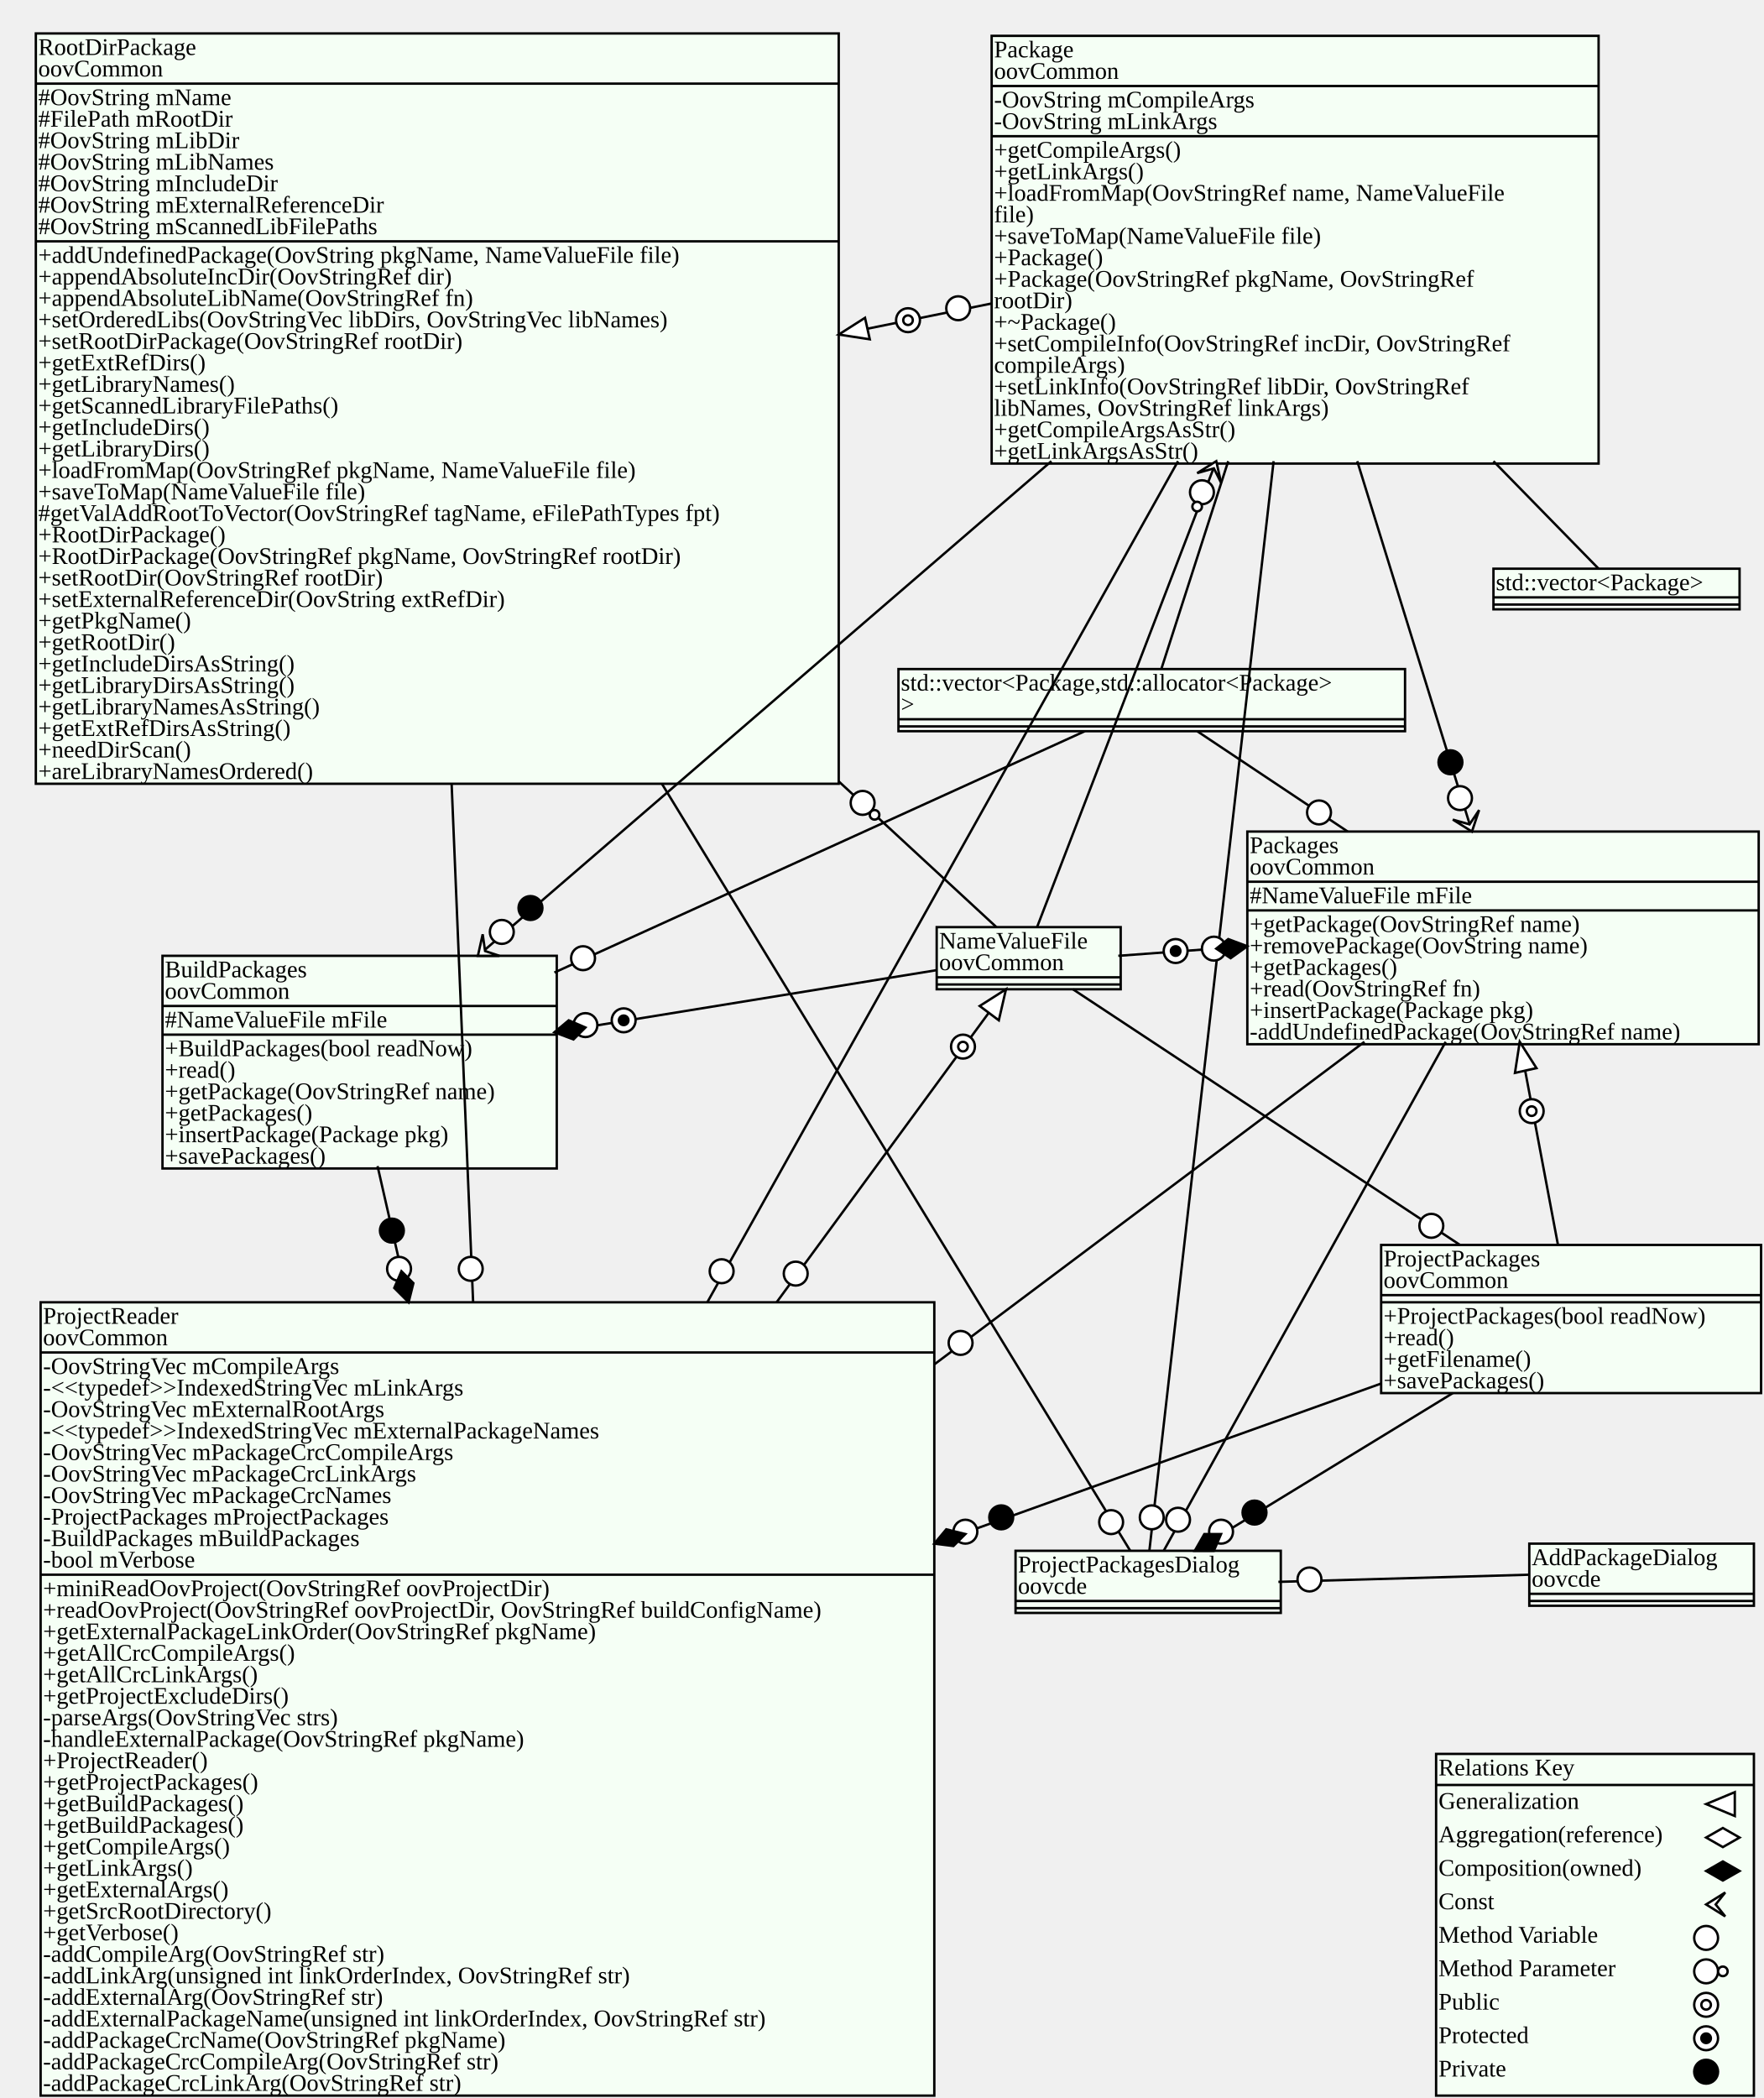
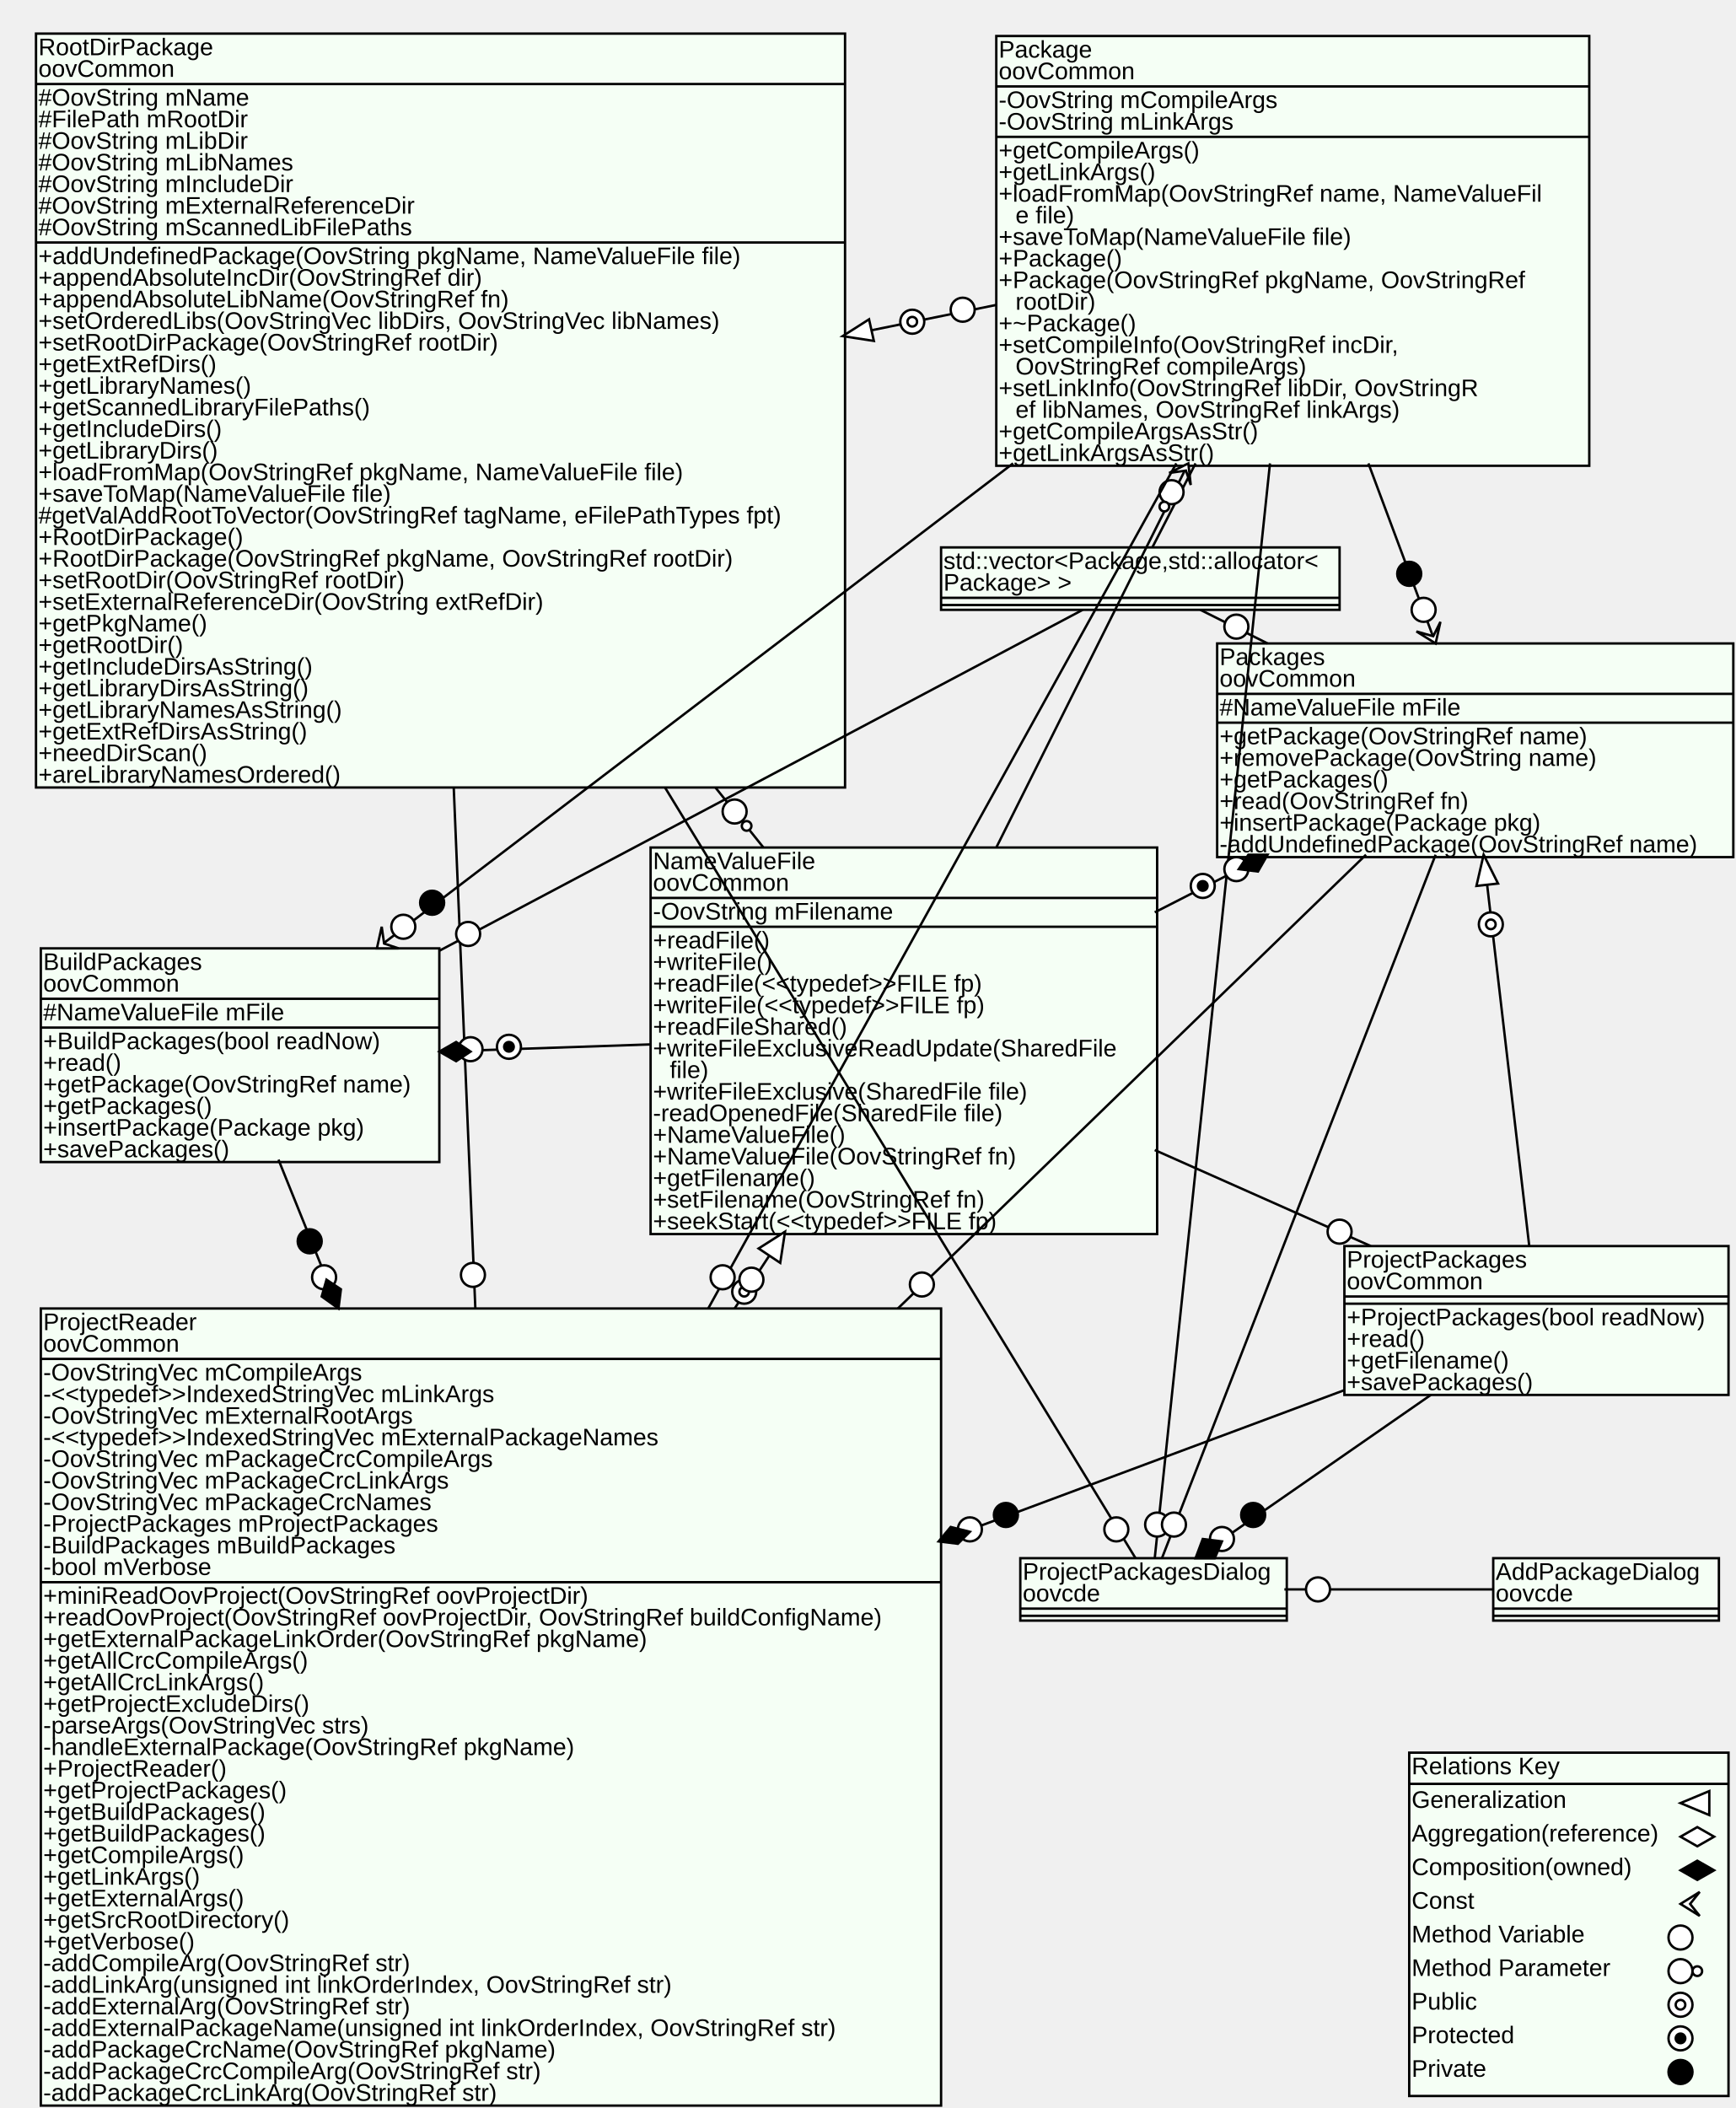
- <svg xmlns="http://www.w3.org/2000/svg" version="1.1" width="738" height="878">
-   <g fill="#f5fff5" stroke="#000000" style="stroke-width:1">
-     <rect x="601" y="734" width="133" height="143" />
-     <line x1="601" y1="747" x2="734" y2="747" />
-     <polygon points="714,755 726,760 726,750 714,755 " style="fill:#ffffff" />
-     <polygon points="714,769 721,773 728,769 721,765 714,769 " style="fill:#ffffff" />
-     <polygon points="714,783 721,787 728,783 721,779 714,783 " style="fill:#000000" />
-     <polygon points="714,797 722,802 718,797 722,792 714,797 " style="fill:#ffffff" />
-     <circle cx="714" cy="811" r="5" style="fill:#ffffff" />
-     <circle cx="714" cy="825" r="5" style="fill:#ffffff" />
-     <circle cx="721" cy="825" r="2" style="fill:#ffffff" />
-     <circle cx="714" cy="839" r="5" style="fill:#ffffff" />
-     <circle cx="714" cy="839" r="2" style="fill:#ffffff" />
-     <circle cx="714" cy="853" r="5" style="fill:#ffffff" />
-     <circle cx="714" cy="853" r="2" style="fill:#000000" />
-     <circle cx="714" cy="867" r="5" style="fill:#000000" />
-     <circle cx="714" cy="867" r="2" style="fill:#000000" />
-   </g>
-   <g font-size="10" stroke="none">
-     <text x="602" y="743">Relations Key</text>
-     <text x="602" y="757">Generalization</text>
-     <text x="602" y="771">Aggregation(reference)</text>
-     <text x="602" y="785">Composition(owned)</text>
-     <text x="602" y="799">Const</text>
-     <text x="602" y="813">Method Variable</text>
-     <text x="602" y="827">Method Parameter</text>
-     <text x="602" y="841">Public</text>
-     <text x="602" y="855">Protected</text>
-     <text x="602" y="869">Private</text>
-   </g>
-   <g fill="#f5fff5" stroke="#000000" style="stroke-width:1">
-     <rect x="15" y="14" width="336" height="314" />
-     <line x1="15" y1="35" x2="351" y2="35" />
-     <line x1="15" y1="101" x2="351" y2="101" />
-   </g>
-   <g font-size="10" stroke="none">
+ <svg xmlns="http://www.w3.org/2000/svg" version="1.1" font-family="Arial, Helvetica, sans-serif" font-size="10" width="723" height="878">
+   <g fill="#f5fff5" stroke="#000000" style="stroke-width:1">
+     <rect x="587" y="730" width="133" height="143" />
+     <line x1="587" y1="743" x2="720" y2="743" />
+     <polygon points="700,751 712,756 712,746 700,751 " style="fill:#ffffff" />
+     <polygon points="700,765 707,769 714,765 707,761 700,765 " style="fill:#ffffff" />
+     <polygon points="700,779 707,783 714,779 707,775 700,779 " style="fill:#000000" />
+     <polygon points="700,793 708,798 704,793 708,788 700,793 " style="fill:#ffffff" />
+     <circle cx="700" cy="807" r="5" style="fill:#ffffff" />
+     <circle cx="700" cy="821" r="5" style="fill:#ffffff" />
+     <circle cx="707" cy="821" r="2" style="fill:#ffffff" />
+     <circle cx="700" cy="835" r="5" style="fill:#ffffff" />
+     <circle cx="700" cy="835" r="2" style="fill:#ffffff" />
+     <circle cx="700" cy="849" r="5" style="fill:#ffffff" />
+     <circle cx="700" cy="849" r="2" style="fill:#000000" />
+     <circle cx="700" cy="863" r="5" style="fill:#000000" />
+     <circle cx="700" cy="863" r="2" style="fill:#000000" />
+   </g>
+   <g stroke="none">
+     <text x="588" y="739">Relations Key</text>
+     <text x="588" y="753">Generalization</text>
+     <text x="588" y="767">Aggregation(reference)</text>
+     <text x="588" y="781">Composition(owned)</text>
+     <text x="588" y="795">Const</text>
+     <text x="588" y="809">Method Variable</text>
+     <text x="588" y="823">Method Parameter</text>
+     <text x="588" y="837">Public</text>
+     <text x="588" y="851">Protected</text>
+     <text x="588" y="865">Private</text>
+   </g>
+   <g fill="#f5fff5" stroke="#000000" style="stroke-width:1">
+     <rect x="15" y="14" width="337" height="314" />
+     <line x1="15" y1="35" x2="352" y2="35" />
+     <line x1="15" y1="101" x2="352" y2="101" />
+   </g>
+   <g stroke="none">
    <text x="16" y="23">RootDirPackage</text>
    <text x="16" y="32">oovCommon</text>
    <text x="16" y="44">#OovString mName</text>
    <text x="16" y="53">#FilePath mRootDir</text>
    <text x="16" y="62">#OovString mLibDir</text>
    <text x="16" y="71">#OovString mLibNames</text>
    <text x="16" y="80">#OovString mIncludeDir</text>
    <text x="16" y="89">#OovString mExternalReferenceDir</text>
    <text x="16" y="98">#OovString mScannedLibFilePaths</text>
    <text x="16" y="110">+addUndefinedPackage(OovString pkgName, NameValueFile file)</text>
    <text x="16" y="119">+appendAbsoluteIncDir(OovStringRef dir)</text>
    <text x="16" y="128">+appendAbsoluteLibName(OovStringRef fn)</text>
    <text x="16" y="137">+setOrderedLibs(OovStringVec libDirs, OovStringVec libNames)</text>
    <text x="16" y="146">+setRootDirPackage(OovStringRef rootDir)</text>
    <text x="16" y="155">+getExtRefDirs()</text>
    <text x="16" y="164">+getLibraryNames()</text>
    <text x="16" y="173">+getScannedLibraryFilePaths()</text>
    <text x="16" y="182">+getIncludeDirs()</text>
    <text x="16" y="191">+getLibraryDirs()</text>
    <text x="16" y="200">+loadFromMap(OovStringRef pkgName, NameValueFile file)</text>
    <text x="16" y="209">+saveToMap(NameValueFile file)</text>
    <text x="16" y="218">#getValAddRootToVector(OovStringRef tagName, eFilePathTypes fpt)</text>
    <text x="16" y="227">+RootDirPackage()</text>
    <text x="16" y="236">+RootDirPackage(OovStringRef pkgName, OovStringRef rootDir)</text>
    <text x="16" y="245">+setRootDir(OovStringRef rootDir)</text>
    <text x="16" y="254">+setExternalReferenceDir(OovString extRefDir)</text>
    <text x="16" y="263">+getPkgName()</text>
    <text x="16" y="272">+getRootDir()</text>
    <text x="16" y="281">+getIncludeDirsAsString()</text>
    <text x="16" y="290">+getLibraryDirsAsString()</text>
    <text x="16" y="299">+getLibraryNamesAsString()</text>
    <text x="16" y="308">+getExtRefDirsAsString()</text>
    <text x="16" y="317">+needDirScan()</text>
    <text x="16" y="326">+areLibraryNamesOrdered()</text>
  </g>
  <g fill="#f5fff5" stroke="#000000" style="stroke-width:1">
-     <rect x="415" y="15" width="254" height="179" />
-     <line x1="415" y1="36" x2="669" y2="36" />
-     <line x1="415" y1="57" x2="669" y2="57" />
-   </g>
-   <g font-size="10" stroke="none">
+     <rect x="415" y="15" width="247" height="179" />
+     <line x1="415" y1="36" x2="662" y2="36" />
+     <line x1="415" y1="57" x2="662" y2="57" />
+   </g>
+   <g stroke="none">
    <text x="416" y="24">Package</text>
    <text x="416" y="33">oovCommon</text>
    <text x="416" y="45">-OovString mCompileArgs</text>
    <text x="416" y="54">-OovString mLinkArgs</text>
    <text x="416" y="66">+getCompileArgs()</text>
    <text x="416" y="75">+getLinkArgs()</text>
-     <text x="416" y="84">+loadFromMap(OovStringRef name, NameValueFile </text>
-     <text x="416" y="93">   file)</text>
+     <text x="416" y="84">+loadFromMap(OovStringRef name, NameValueFil</text>
+     <text x="423" y="93">e file)</text>
    <text x="416" y="102">+saveToMap(NameValueFile file)</text>
    <text x="416" y="111">+Package()</text>
    <text x="416" y="120">+Package(OovStringRef pkgName, OovStringRef </text>
-     <text x="416" y="129">   rootDir)</text>
+     <text x="423" y="129">rootDir)</text>
    <text x="416" y="138">+~Package()</text>
-     <text x="416" y="147">+setCompileInfo(OovStringRef incDir, OovStringRef </text>
-     <text x="416" y="156">   compileArgs)</text>
-     <text x="416" y="165">+setLinkInfo(OovStringRef libDir, OovStringRef </text>
-     <text x="416" y="174">   libNames, OovStringRef linkArgs)</text>
+     <text x="416" y="147">+setCompileInfo(OovStringRef incDir,</text>
+     <text x="423" y="156"> OovStringRef compileArgs)</text>
+     <text x="416" y="165">+setLinkInfo(OovStringRef libDir, OovStringR</text>
+     <text x="423" y="174">ef libNames, OovStringRef linkArgs)</text>
    <text x="416" y="183">+getCompileArgsAsStr()</text>
    <text x="416" y="192">+getLinkArgsAsStr()</text>
  </g>
  <g fill="#f5fff5" stroke="#000000" style="stroke-width:1">
-     <rect x="376" y="280" width="212" height="26" />
-     <line x1="376" y1="301" x2="588" y2="301" />
-     <line x1="376" y1="304" x2="588" y2="304" />
-   </g>
-   <g font-size="10" stroke="none">
-     <text x="377" y="289">std::vector&lt;Package,std::allocator&lt;Package&gt;</text>
-     <text x="377" y="298">    &gt;</text>
-   </g>
-   <g fill="#f5fff5" stroke="#000000" style="stroke-width:1">
-     <rect x="625" y="238" width="103" height="17" />
-     <line x1="625" y1="250" x2="728" y2="250" />
-     <line x1="625" y1="253" x2="728" y2="253" />
-   </g>
-   <g font-size="10" stroke="none">
-     <text x="626" y="247">std::vector&lt;Package&gt;</text>
-   </g>
-   <g fill="#f5fff5" stroke="#000000" style="stroke-width:1">
-     <rect x="68" y="400" width="165" height="89" />
-     <line x1="68" y1="421" x2="233" y2="421" />
-     <line x1="68" y1="433" x2="233" y2="433" />
-   </g>
-   <g font-size="10" stroke="none">
-     <text x="69" y="409">BuildPackages</text>
-     <text x="69" y="418">oovCommon</text>
-     <text x="69" y="430">#NameValueFile mFile</text>
-     <text x="69" y="442">+BuildPackages(bool readNow)</text>
-     <text x="69" y="451">+read()</text>
-     <text x="69" y="460">+getPackage(OovStringRef name)</text>
-     <text x="69" y="469">+getPackages()</text>
-     <text x="69" y="478">+insertPackage(Package pkg)</text>
-     <text x="69" y="487">+savePackages()</text>
-   </g>
-   <g fill="#f5fff5" stroke="#000000" style="stroke-width:1">
-     <rect x="522" y="348" width="214" height="89" />
-     <line x1="522" y1="369" x2="736" y2="369" />
-     <line x1="522" y1="381" x2="736" y2="381" />
-   </g>
-   <g font-size="10" stroke="none">
-     <text x="523" y="357">Packages</text>
-     <text x="523" y="366">oovCommon</text>
-     <text x="523" y="378">#NameValueFile mFile</text>
-     <text x="523" y="390">+getPackage(OovStringRef name)</text>
-     <text x="523" y="399">+removePackage(OovString name)</text>
-     <text x="523" y="408">+getPackages()</text>
-     <text x="523" y="417">+read(OovStringRef fn)</text>
-     <text x="523" y="426">+insertPackage(Package pkg)</text>
-     <text x="523" y="435">-addUndefinedPackage(OovStringRef name)</text>
-   </g>
-   <g fill="#f5fff5" stroke="#000000" style="stroke-width:1">
-     <rect x="392" y="388" width="77" height="26" />
-     <line x1="392" y1="409" x2="469" y2="409" />
-     <line x1="392" y1="412" x2="469" y2="412" />
-   </g>
-   <g font-size="10" stroke="none">
-     <text x="393" y="397">NameValueFile</text>
-     <text x="393" y="406">oovCommon</text>
-   </g>
-   <g fill="#f5fff5" stroke="#000000" style="stroke-width:1">
-     <rect x="17" y="545" width="374" height="332" />
-     <line x1="17" y1="566" x2="391" y2="566" />
-     <line x1="17" y1="659" x2="391" y2="659" />
-   </g>
-   <g font-size="10" stroke="none">
+     <rect x="392" y="228" width="166" height="26" />
+     <line x1="392" y1="249" x2="558" y2="249" />
+     <line x1="392" y1="252" x2="558" y2="252" />
+   </g>
+   <g stroke="none">
+     <text x="393" y="237">std::vector&lt;Package,std::allocator&lt;</text>
+     <text x="393" y="246">  Package&gt; &gt;</text>
+   </g>
+   <g fill="#f5fff5" stroke="#000000" style="stroke-width:1">
+     <rect x="17" y="395" width="166" height="89" />
+     <line x1="17" y1="416" x2="183" y2="416" />
+     <line x1="17" y1="428" x2="183" y2="428" />
+   </g>
+   <g stroke="none">
+     <text x="18" y="404">BuildPackages</text>
+     <text x="18" y="413">oovCommon</text>
+     <text x="18" y="425">#NameValueFile mFile</text>
+     <text x="18" y="437">+BuildPackages(bool readNow)</text>
+     <text x="18" y="446">+read()</text>
+     <text x="18" y="455">+getPackage(OovStringRef name)</text>
+     <text x="18" y="464">+getPackages()</text>
+     <text x="18" y="473">+insertPackage(Package pkg)</text>
+     <text x="18" y="482">+savePackages()</text>
+   </g>
+   <g fill="#f5fff5" stroke="#000000" style="stroke-width:1">
+     <rect x="507" y="268" width="215" height="89" />
+     <line x1="507" y1="289" x2="722" y2="289" />
+     <line x1="507" y1="301" x2="722" y2="301" />
+   </g>
+   <g stroke="none">
+     <text x="508" y="277">Packages</text>
+     <text x="508" y="286">oovCommon</text>
+     <text x="508" y="298">#NameValueFile mFile</text>
+     <text x="508" y="310">+getPackage(OovStringRef name)</text>
+     <text x="508" y="319">+removePackage(OovString name)</text>
+     <text x="508" y="328">+getPackages()</text>
+     <text x="508" y="337">+read(OovStringRef fn)</text>
+     <text x="508" y="346">+insertPackage(Package pkg)</text>
+     <text x="508" y="355">-addUndefinedPackage(OovStringRef name)</text>
+   </g>
+   <g fill="#f5fff5" stroke="#000000" style="stroke-width:1">
+     <rect x="271" y="353" width="211" height="161" />
+     <line x1="271" y1="374" x2="482" y2="374" />
+     <line x1="271" y1="386" x2="482" y2="386" />
+   </g>
+   <g stroke="none">
+     <text x="272" y="362">NameValueFile</text>
+     <text x="272" y="371">oovCommon</text>
+     <text x="272" y="383">-OovString mFilename</text>
+     <text x="272" y="395">+readFile()</text>
+     <text x="272" y="404">+writeFile()</text>
+     <text x="272" y="413">+readFile(&lt;&lt;typedef&gt;&gt;FILE fp)</text>
+     <text x="272" y="422">+writeFile(&lt;&lt;typedef&gt;&gt;FILE fp)</text>
+     <text x="272" y="431">+readFileShared()</text>
+     <text x="272" y="440">+writeFileExclusiveReadUpdate(SharedFile </text>
+     <text x="279" y="449">file)</text>
+     <text x="272" y="458">+writeFileExclusive(SharedFile file)</text>
+     <text x="272" y="467">-readOpenedFile(SharedFile file)</text>
+     <text x="272" y="476">+NameValueFile()</text>
+     <text x="272" y="485">+NameValueFile(OovStringRef fn)</text>
+     <text x="272" y="494">+getFilename()</text>
+     <text x="272" y="503">+setFilename(OovStringRef fn)</text>
+     <text x="272" y="512">+seekStart(&lt;&lt;typedef&gt;&gt;FILE fp)</text>
+   </g>
+   <g fill="#f5fff5" stroke="#000000" style="stroke-width:1">
+     <rect x="17" y="545" width="375" height="332" />
+     <line x1="17" y1="566" x2="392" y2="566" />
+     <line x1="17" y1="659" x2="392" y2="659" />
+   </g>
+   <g stroke="none">
    <text x="18" y="554">ProjectReader</text>
    <text x="18" y="563">oovCommon</text>
    <text x="18" y="575">-OovStringVec mCompileArgs</text>
    <text x="18" y="584">-&lt;&lt;typedef&gt;&gt;IndexedStringVec mLinkArgs</text>
    <text x="18" y="593">-OovStringVec mExternalRootArgs</text>
    <text x="18" y="602">-&lt;&lt;typedef&gt;&gt;IndexedStringVec mExternalPackageNames</text>
    <text x="18" y="611">-OovStringVec mPackageCrcCompileArgs</text>
    <text x="18" y="620">-OovStringVec mPackageCrcLinkArgs</text>
    <text x="18" y="629">-OovStringVec mPackageCrcNames</text>
    <text x="18" y="638">-ProjectPackages mProjectPackages</text>
    <text x="18" y="647">-BuildPackages mBuildPackages</text>
    <text x="18" y="656">-bool mVerbose</text>
    <text x="18" y="668">+miniReadOovProject(OovStringRef oovProjectDir)</text>
    <text x="18" y="677">+readOovProject(OovStringRef oovProjectDir, OovStringRef buildConfigName)</text>
    <text x="18" y="686">+getExternalPackageLinkOrder(OovStringRef pkgName)</text>
    <text x="18" y="695">+getAllCrcCompileArgs()</text>
    <text x="18" y="704">+getAllCrcLinkArgs()</text>
    <text x="18" y="713">+getProjectExcludeDirs()</text>
    <text x="18" y="722">-parseArgs(OovStringVec strs)</text>
    <text x="18" y="731">-handleExternalPackage(OovStringRef pkgName)</text>
    <text x="18" y="740">+ProjectReader()</text>
    <text x="18" y="749">+getProjectPackages()</text>
    <text x="18" y="758">+getBuildPackages()</text>
    <text x="18" y="767">+getBuildPackages()</text>
    <text x="18" y="776">+getCompileArgs()</text>
    <text x="18" y="785">+getLinkArgs()</text>
    <text x="18" y="794">+getExternalArgs()</text>
    <text x="18" y="803">+getSrcRootDirectory()</text>
    <text x="18" y="812">+getVerbose()</text>
    <text x="18" y="821">-addCompileArg(OovStringRef str)</text>
    <text x="18" y="830">-addLinkArg(unsigned int linkOrderIndex, OovStringRef str)</text>
    <text x="18" y="839">-addExternalArg(OovStringRef str)</text>
    <text x="18" y="848">-addExternalPackageName(unsigned int linkOrderIndex, OovStringRef str)</text>
    <text x="18" y="857">-addPackageCrcName(OovStringRef pkgName)</text>
    <text x="18" y="866">-addPackageCrcCompileArg(OovStringRef str)</text>
    <text x="18" y="875">-addPackageCrcLinkArg(OovStringRef str)</text>
  </g>
  <g fill="#f5fff5" stroke="#000000" style="stroke-width:1">
-     <rect x="578" y="521" width="159" height="62" />
-     <line x1="578" y1="542" x2="737" y2="542" />
-     <line x1="578" y1="545" x2="737" y2="545" />
-   </g>
-   <g font-size="10" stroke="none">
-     <text x="579" y="530">ProjectPackages</text>
-     <text x="579" y="539">oovCommon</text>
-     <text x="579" y="554">+ProjectPackages(bool readNow)</text>
-     <text x="579" y="563">+read()</text>
-     <text x="579" y="572">+getFilename()</text>
-     <text x="579" y="581">+savePackages()</text>
+     <rect x="560" y="519" width="160" height="62" />
+     <line x1="560" y1="540" x2="720" y2="540" />
+     <line x1="560" y1="543" x2="720" y2="543" />
+   </g>
+   <g stroke="none">
+     <text x="561" y="528">ProjectPackages</text>
+     <text x="561" y="537">oovCommon</text>
+     <text x="561" y="552">+ProjectPackages(bool readNow)</text>
+     <text x="561" y="561">+read()</text>
+     <text x="561" y="570">+getFilename()</text>
+     <text x="561" y="579">+savePackages()</text>
  </g>
  <g fill="#f5fff5" stroke="#000000" style="stroke-width:1">
    <rect x="425" y="649" width="111" height="26" />
    <line x1="425" y1="670" x2="536" y2="670" />
    <line x1="425" y1="673" x2="536" y2="673" />
  </g>
-   <g font-size="10" stroke="none">
+   <g stroke="none">
    <text x="426" y="658">ProjectPackagesDialog</text>
    <text x="426" y="667">oovcde</text>
  </g>
  <g fill="#f5fff5" stroke="#000000" style="stroke-width:1">
-     <rect x="640" y="646" width="94" height="26" />
-     <line x1="640" y1="667" x2="734" y2="667" />
-     <line x1="640" y1="670" x2="734" y2="670" />
-   </g>
-   <g font-size="10" stroke="none">
-     <text x="641" y="655">AddPackageDialog</text>
-     <text x="641" y="664">oovcde</text>
+     <rect x="622" y="649" width="94" height="26" />
+     <line x1="622" y1="670" x2="716" y2="670" />
+     <line x1="622" y1="673" x2="716" y2="673" />
+   </g>
+   <g stroke="none">
+     <text x="623" y="658">AddPackageDialog</text>
+     <text x="623" y="667">oovcde</text>
  </g>
  <g fill="#f5f5ff" stroke="#000000" style="stroke-width:1">
    <line x1="351" y1="140" x2="415" y2="127" />
    <circle cx="380" cy="134" r="5" style="fill:#ffffff" />
    <circle cx="380" cy="134" r="2" style="fill:#ffffff" />
    <polygon points="351,140 364,142 362,133 351,140 " style="fill:#ffffff" />
    <circle cx="401" cy="129" r="5" style="fill:#ffffff" />
-     <line x1="351" y1="327" x2="417" y2="388" />
-     <circle cx="361" cy="336" r="5" style="fill:#ffffff" />
-     <circle cx="366" cy="341" r="2" style="fill:#ffffff" />
+     <line x1="298" y1="328" x2="318" y2="353" />
+     <circle cx="306" cy="338" r="5" style="fill:#ffffff" />
+     <circle cx="311" cy="344" r="2" style="fill:#ffffff" />
    <line x1="189" y1="328" x2="198" y2="545" />
    <circle cx="197" cy="531" r="5" style="fill:#ffffff" />
    <line x1="277" y1="328" x2="473" y2="649" />
    <circle cx="465" cy="637" r="5" style="fill:#ffffff" />
-     <line x1="514" y1="193" x2="486" y2="280" />
-     <line x1="625" y1="193" x2="669" y2="238" />
-     <line x1="440" y1="193" x2="200" y2="400" />
-     <polygon points="200,400 209,400 203,398 202,391 200,400 " style="fill:#ffffff" />
-     <circle cx="210" cy="390" r="5" style="fill:#ffffff" />
-     <circle cx="222" cy="380" r="5" style="fill:#000000" />
-     <circle cx="222" cy="380" r="2" style="fill:#000000" />
-     <line x1="568" y1="193" x2="616" y2="348" />
-     <polygon points="616,348 619,339 615,345 608,343 616,348 " style="fill:#ffffff" />
-     <circle cx="611" cy="334" r="5" style="fill:#ffffff" />
-     <circle cx="607" cy="319" r="5" style="fill:#000000" />
-     <circle cx="607" cy="319" r="2" style="fill:#000000" />
-     <line x1="509" y1="193" x2="434" y2="388" />
-     <polygon points="509,193 501,198 508,196 511,202 509,193 " style="fill:#ffffff" />
-     <circle cx="503" cy="206" r="5" style="fill:#ffffff" />
-     <circle cx="501" cy="212" r="2" style="fill:#ffffff" />
-     <line x1="493" y1="193" x2="296" y2="545" />
-     <circle cx="302" cy="532" r="5" style="fill:#ffffff" />
-     <line x1="533" y1="193" x2="481" y2="649" />
+     <line x1="498" y1="193" x2="480" y2="228" />
+     <line x1="422" y1="193" x2="157" y2="395" />
+     <polygon points="157,395 166,395 160,393 159,386 157,395 " style="fill:#ffffff" />
+     <circle cx="168" cy="386" r="5" style="fill:#ffffff" />
+     <circle cx="180" cy="376" r="5" style="fill:#000000" />
+     <circle cx="180" cy="376" r="2" style="fill:#000000" />
+     <line x1="570" y1="193" x2="598" y2="268" />
+     <polygon points="598,268 600,259 597,265 590,263 598,268 " style="fill:#ffffff" />
+     <circle cx="593" cy="254" r="5" style="fill:#ffffff" />
+     <circle cx="587" cy="239" r="5" style="fill:#000000" />
+     <circle cx="587" cy="239" r="2" style="fill:#000000" />
+     <line x1="495" y1="193" x2="415" y2="353" />
+     <polygon points="495,193 487,197 494,196 496,202 495,193 " style="fill:#ffffff" />
+     <circle cx="488" cy="205" r="5" style="fill:#ffffff" />
+     <circle cx="485" cy="211" r="2" style="fill:#ffffff" />
+     <line x1="490" y1="193" x2="295" y2="545" />
+     <circle cx="301" cy="532" r="5" style="fill:#ffffff" />
+     <line x1="529" y1="193" x2="481" y2="649" />
    <circle cx="482" cy="635" r="5" style="fill:#ffffff" />
-     <line x1="454" y1="306" x2="232" y2="407" />
-     <circle cx="244" cy="401" r="5" style="fill:#ffffff" />
-     <line x1="501" y1="306" x2="564" y2="348" />
-     <circle cx="552" cy="340" r="5" style="fill:#ffffff" />
-     <line x1="232" y1="432" x2="392" y2="406" />
-     <circle cx="245" cy="429" r="5" style="fill:#ffffff" />
-     <circle cx="261" cy="427" r="5" style="fill:#ffffff" />
-     <circle cx="261" cy="427" r="2" style="fill:#000000" />
-     <polygon points="232,432 240,435 245,430 238,427 232,432 " style="fill:#000000" />
-     <line x1="158" y1="488" x2="171" y2="545" />
-     <circle cx="167" cy="531" r="5" style="fill:#ffffff" />
-     <circle cx="164" cy="515" r="5" style="fill:#000000" />
-     <circle cx="164" cy="515" r="2" style="fill:#000000" />
-     <polygon points="171,545 173,537 168,532 165,539 171,545 " style="fill:#000000" />
-     <line x1="522" y1="396" x2="468" y2="400" />
-     <circle cx="508" cy="397" r="5" style="fill:#ffffff" />
-     <circle cx="492" cy="398" r="5" style="fill:#ffffff" />
-     <circle cx="492" cy="398" r="2" style="fill:#000000" />
-     <polygon points="522,396 514,393 509,397 515,401 522,396 " style="fill:#000000" />
-     <line x1="571" y1="436" x2="391" y2="571" />
-     <circle cx="402" cy="562" r="5" style="fill:#ffffff" />
-     <line x1="636" y1="436" x2="652" y2="521" />
-     <circle cx="641" cy="465" r="5" style="fill:#ffffff" />
-     <circle cx="641" cy="465" r="2" style="fill:#ffffff" />
-     <polygon points="636,436 634,449 643,447 636,436 " style="fill:#ffffff" />
-     <line x1="605" y1="436" x2="487" y2="649" />
-     <circle cx="493" cy="636" r="5" style="fill:#ffffff" />
-     <line x1="421" y1="414" x2="325" y2="545" />
-     <circle cx="403" cy="438" r="5" style="fill:#ffffff" />
-     <circle cx="403" cy="438" r="2" style="fill:#ffffff" />
-     <polygon points="421,414 410,421 418,427 421,414 " style="fill:#ffffff" />
-     <circle cx="333" cy="533" r="5" style="fill:#ffffff" />
-     <line x1="449" y1="414" x2="611" y2="521" />
-     <circle cx="599" cy="513" r="5" style="fill:#ffffff" />
-     <line x1="391" y1="646" x2="578" y2="579" />
-     <circle cx="404" cy="641" r="5" style="fill:#ffffff" />
-     <circle cx="419" cy="635" r="5" style="fill:#000000" />
-     <circle cx="419" cy="635" r="2" style="fill:#000000" />
-     <polygon points="391,646 399,647 404,642 396,640 391,646 " style="fill:#000000" />
-     <line x1="608" y1="583" x2="500" y2="649" />
-     <circle cx="511" cy="641" r="5" style="fill:#ffffff" />
-     <circle cx="525" cy="633" r="5" style="fill:#000000" />
-     <circle cx="525" cy="633" r="2" style="fill:#000000" />
-     <polygon points="500,649 508,649 511,642 504,642 500,649 " style="fill:#000000" />
-     <line x1="535" y1="662" x2="640" y2="659" />
-     <circle cx="548" cy="661" r="5" style="fill:#ffffff" />
+     <line x1="451" y1="254" x2="183" y2="396" />
+     <circle cx="195" cy="389" r="5" style="fill:#ffffff" />
+     <line x1="500" y1="254" x2="528" y2="268" />
+     <circle cx="515" cy="261" r="5" style="fill:#ffffff" />
+     <line x1="183" y1="438" x2="271" y2="435" />
+     <circle cx="196" cy="437" r="5" style="fill:#ffffff" />
+     <circle cx="212" cy="436" r="5" style="fill:#ffffff" />
+     <circle cx="212" cy="436" r="2" style="fill:#000000" />
+     <polygon points="183,438 190,442 196,438 190,434 183,438 " style="fill:#000000" />
+     <line x1="116" y1="483" x2="141" y2="545" />
+     <circle cx="135" cy="532" r="5" style="fill:#ffffff" />
+     <circle cx="129" cy="517" r="5" style="fill:#000000" />
+     <circle cx="129" cy="517" r="2" style="fill:#000000" />
+     <polygon points="141,545 142,537 136,533 134,540 141,545 " style="fill:#000000" />
+     <line x1="528" y1="356" x2="481" y2="380" />
+     <circle cx="515" cy="362" r="5" style="fill:#ffffff" />
+     <circle cx="501" cy="369" r="5" style="fill:#ffffff" />
+     <circle cx="501" cy="369" r="2" style="fill:#000000" />
+     <polygon points="528,356 520,356 516,362 524,363 528,356 " style="fill:#000000" />
+     <line x1="569" y1="356" x2="374" y2="545" />
+     <circle cx="384" cy="535" r="5" style="fill:#ffffff" />
+     <line x1="618" y1="356" x2="637" y2="519" />
+     <circle cx="621" cy="385" r="5" style="fill:#ffffff" />
+     <circle cx="621" cy="385" r="2" style="fill:#ffffff" />
+     <polygon points="618,356 615,369 624,368 618,356 " style="fill:#ffffff" />
+     <line x1="598" y1="356" x2="484" y2="649" />
+     <circle cx="489" cy="635" r="5" style="fill:#ffffff" />
+     <line x1="327" y1="513" x2="306" y2="545" />
+     <circle cx="310" cy="538" r="5" style="fill:#ffffff" />
+     <circle cx="310" cy="538" r="2" style="fill:#ffffff" />
+     <polygon points="327,513 316,520 325,526 327,513 " style="fill:#ffffff" />
+     <circle cx="313" cy="533" r="5" style="fill:#ffffff" />
+     <line x1="481" y1="479" x2="571" y2="519" />
+     <circle cx="558" cy="513" r="5" style="fill:#ffffff" />
+     <line x1="391" y1="642" x2="560" y2="579" />
+     <circle cx="404" cy="637" r="5" style="fill:#ffffff" />
+     <circle cx="419" cy="631" r="5" style="fill:#000000" />
+     <circle cx="419" cy="631" r="2" style="fill:#000000" />
+     <polygon points="391,642 399,643 404,638 396,636 391,642 " style="fill:#000000" />
+     <line x1="596" y1="581" x2="498" y2="649" />
+     <circle cx="509" cy="641" r="5" style="fill:#ffffff" />
+     <circle cx="522" cy="631" r="5" style="fill:#000000" />
+     <circle cx="522" cy="631" r="2" style="fill:#000000" />
+     <polygon points="498,649 506,649 509,642 501,641 498,649 " style="fill:#000000" />
+     <line x1="535" y1="662" x2="622" y2="662" />
+     <circle cx="549" cy="662" r="5" style="fill:#ffffff" />
  </g>
</svg>
